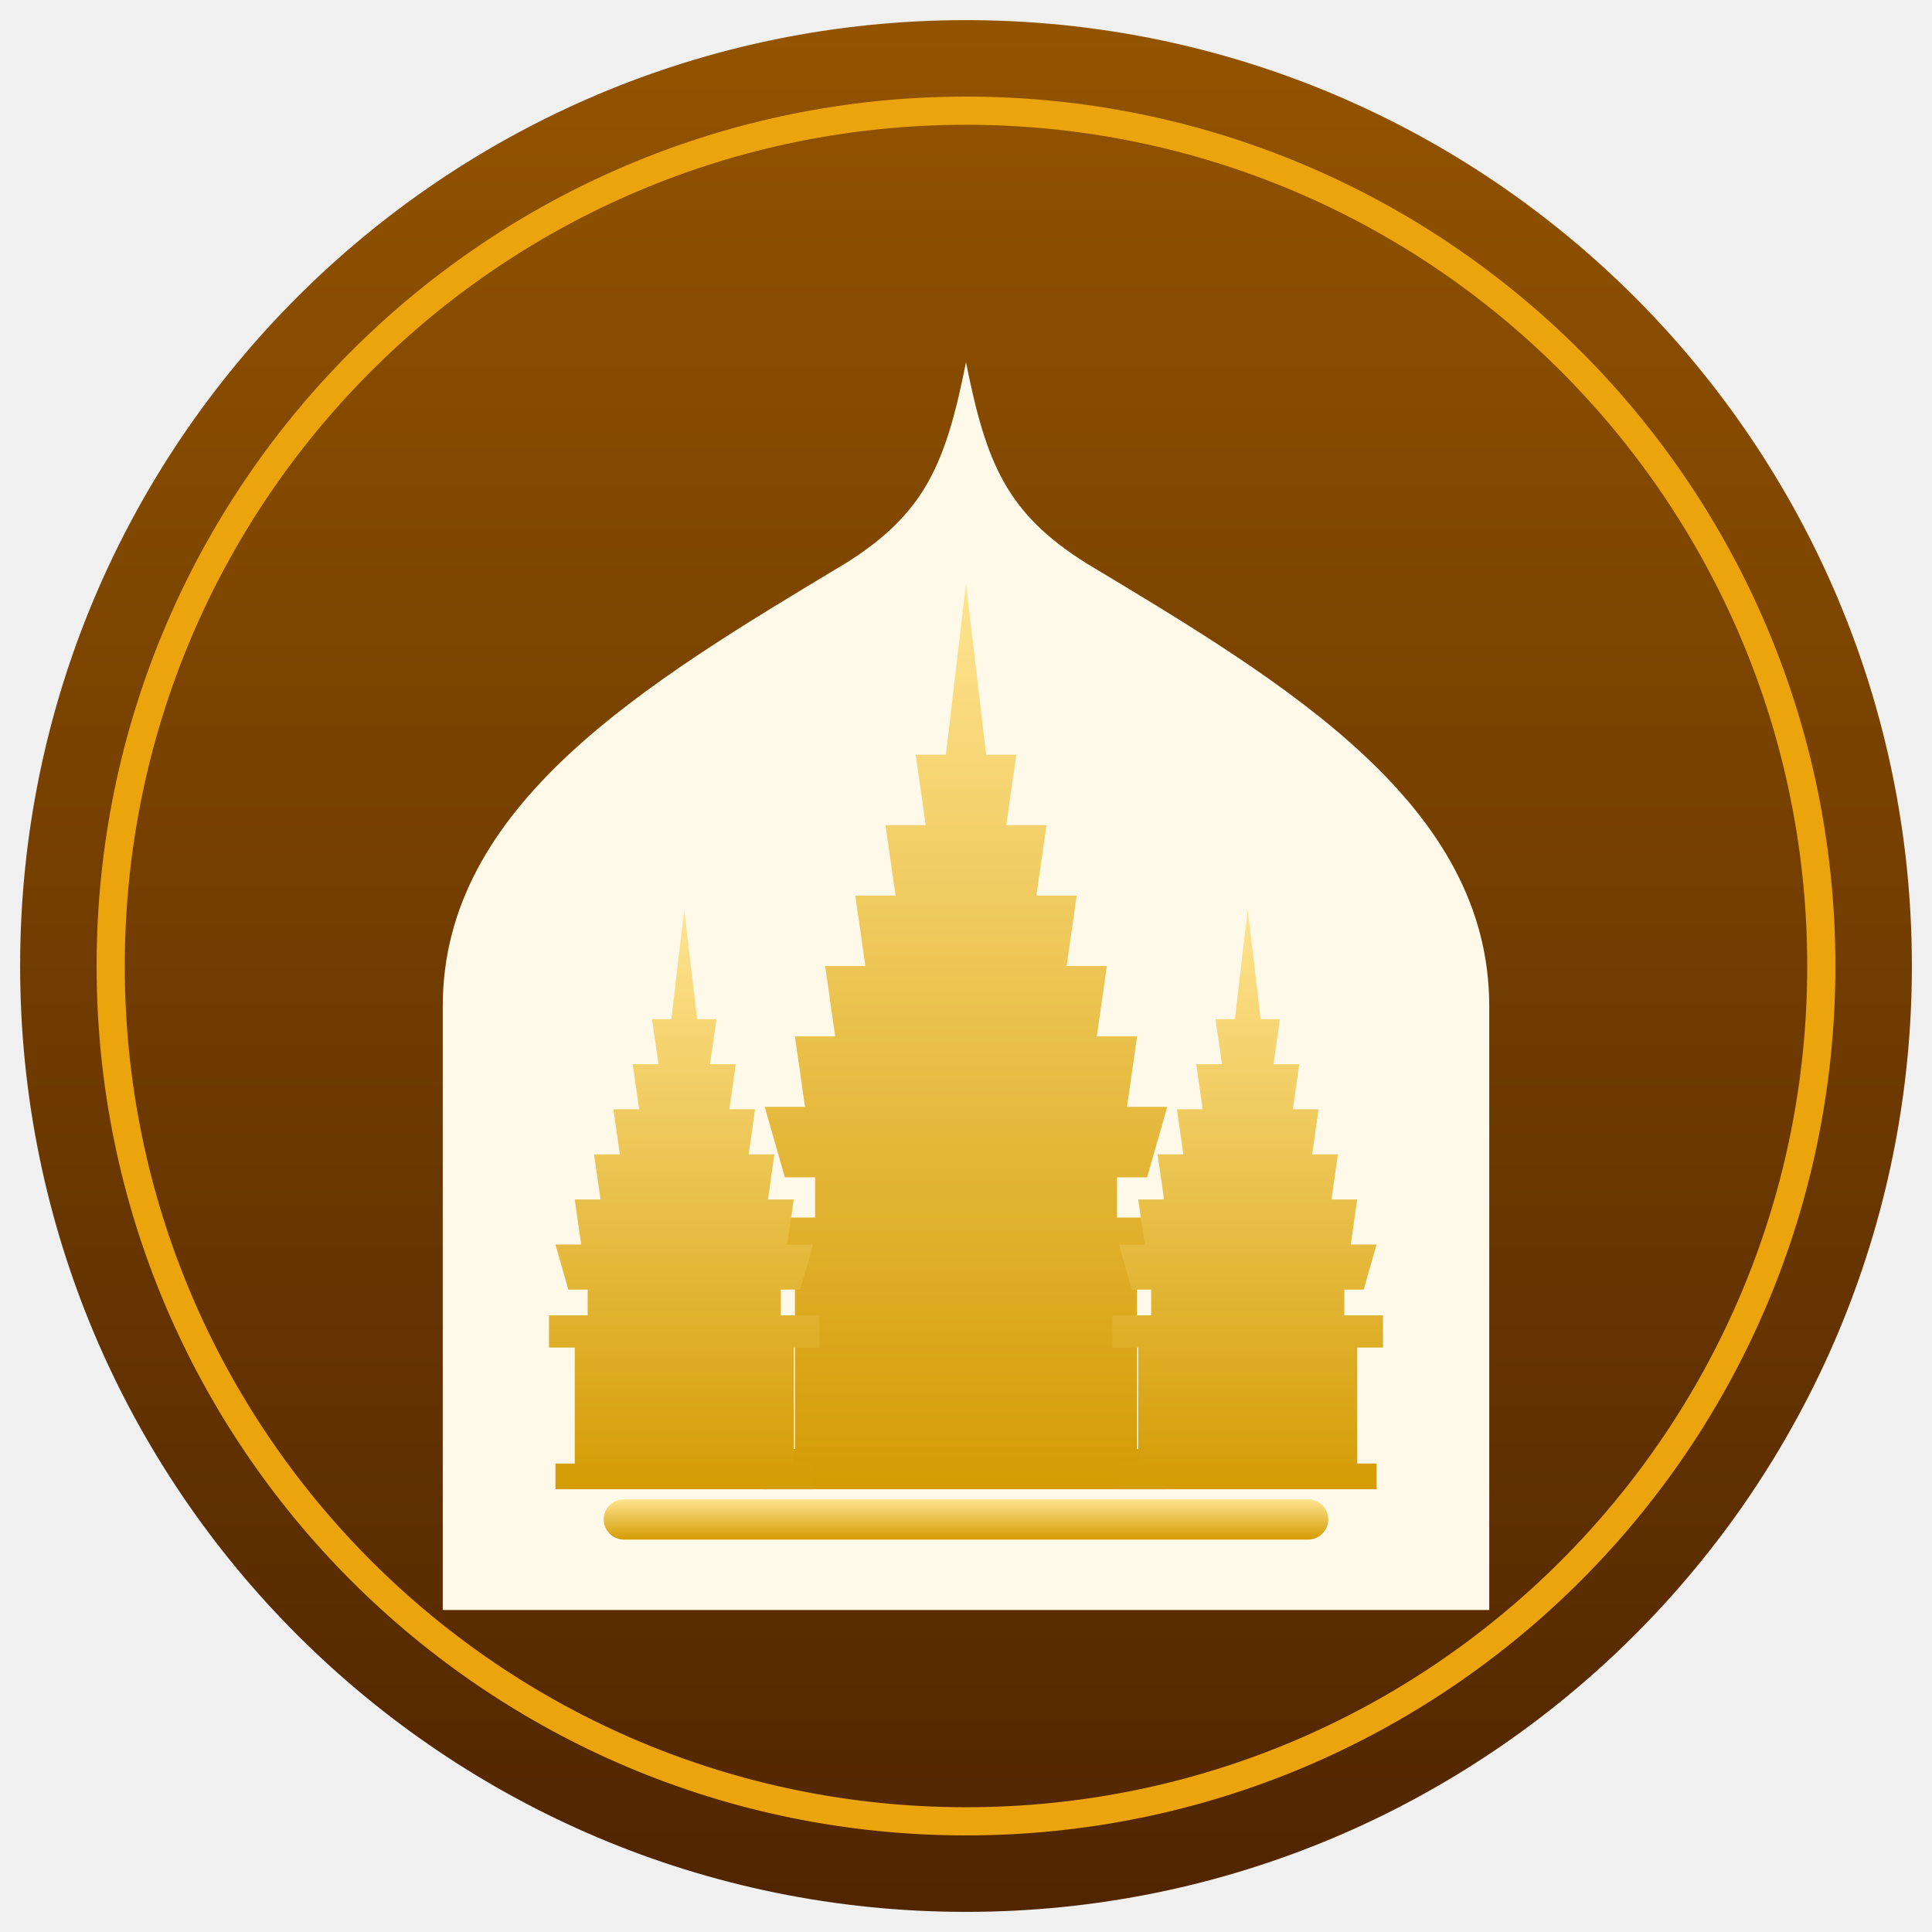
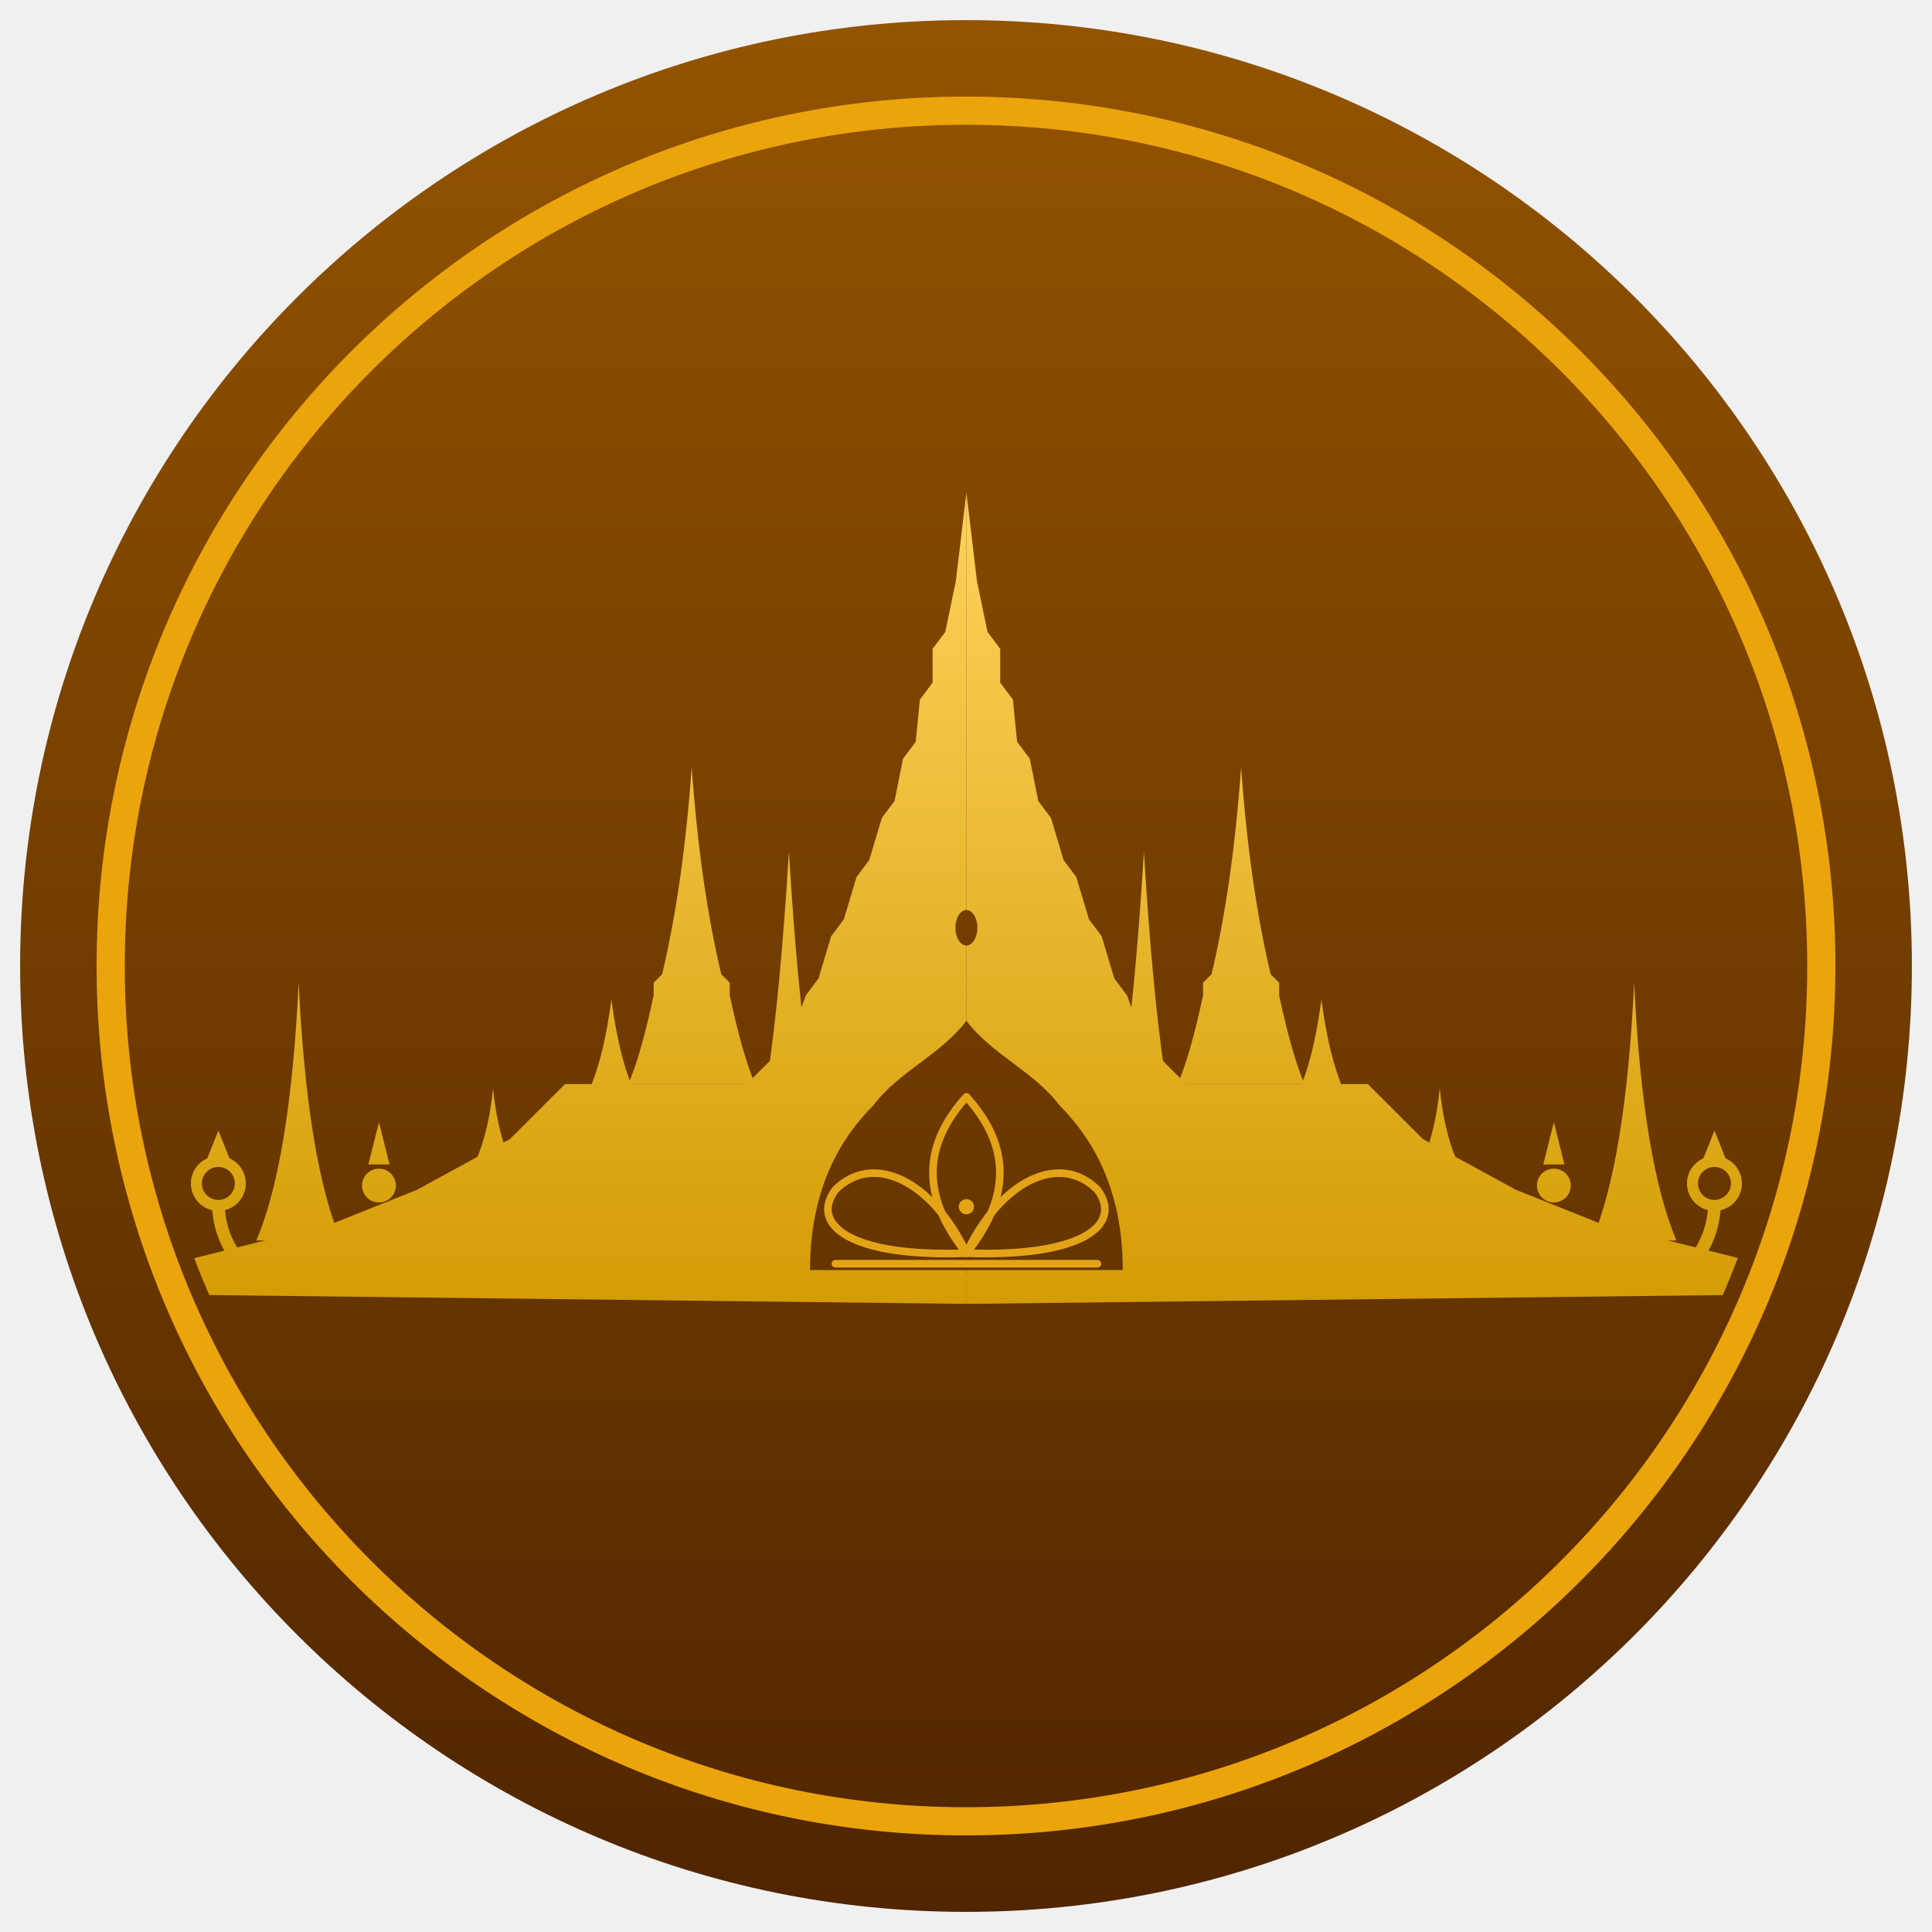
<svg xmlns="http://www.w3.org/2000/svg" viewBox="0 0 96 96" role="img" aria-labelledby="bmb-title">
+   <defs>
+     <linearGradient id="bmb-gold" gradientUnits="userSpaceOnUse" x1="0" y1="0" x2="0" y2="200">
+       <stop offset="0" stop-color="#FFD560" />
+       <stop offset="1" stop-color="#D49C04" />
+     </linearGradient>
+     <g id="bmb-half" fill="url(#bmb-gold)">
+       <polygon points="0,7 2.5,28 5,40 8,44 8,52 11,56 12,66 15,70 17,80 20,84 23,94 26,98 29,108 32,112 35,122 38,126 42,137 42,160 0,160" />
+       <polygon points="0,137 42,137 52,147 95,147 108,160 130,172 150,180 190,190 212,195 0,198" />
+       <polygon points="0,192 214,194.5 217,195.5 214,196.5 0,199" />
+       <path d="M42 92Q44 125 47 145H37Q40 125 42 92Z" />
+       <path d="M65 72Q67 100 72 121L74 123V126Q77 140 80 147H50Q53 140 56 126V123L58 121Q63 100 65 72Z" />
+       <path d="M84 127Q86 142 90 150H78Q82 142 84 127Z" />
+       <path d="M112 148Q113 158 116 165H108Q111 158 112 148Z" />
+       <path d="M139 156L141.5 166H136.5Z" />
+       <circle cx="139" cy="171" r="4" />
+       <path d="M133 182Q139 174 145 182Z" />
+       <path d="M158 123Q160 165 168 184H148Q156 165 158 123Z" />
+       <path d="M177 158L179.8 165H174.2Z" />
+       <circle cx="177" cy="170.5" r="5.2" fill="none" stroke="url(#bmb-gold)" stroke-width="2.6" />
+       <path d="M177 176Q176.5 185 170 191" fill="none" stroke="url(#bmb-gold)" stroke-width="3" stroke-linecap="round" />
+     </g>
+     <mask id="bmb-cut" maskUnits="userSpaceOnUse" x="0" y="0" width="424" height="200">
+       <rect width="424" height="200" fill="#fff" />
+       <path fill="#000" d="M212 132C218 140 228 144 234 152C242 160 249 172 249 191H175C175 172 182 160 190 152C196 144 206 140 212 132Z" />
+       <ellipse fill="#000" cx="212" cy="110" rx="2.6" ry="4.2" />
+     </mask>
+     <g id="bmb-emblem">
+       <g mask="url(#bmb-cut)">
+         <use href="#bmb-half" transform="translate(212 0)" />
+         <use href="#bmb-half" transform="translate(212 0) scale(-1 1)" />
+       </g>
+       <g fill="none" stroke="#E3A418" stroke-width="1.8" stroke-linejoin="round" stroke-linecap="round">
+         <path d="M212 150C221 160 224 172 212 187C200 172 203 160 212 150Z" />
+         <path d="M212 187C220 170 234 163 243 172C249 180 240 188 212 187" />
+         <path d="M212 187C204 170 190 163 181 172C175 180 184 188 212 187" />
+         <path d="M181 189.5H243" />
+       </g>
+       <circle cx="212" cy="176" r="1.8" fill="#E3A418" />
+     </g>
+   </defs>
  <defs>
    <linearGradient id="bmb-burgundy" x1="0" y1="0" x2="0" y2="1">
      <stop offset="0" stop-color="#935400" />
      <stop offset="1" stop-color="#502500" />
    </linearGradient>
-     <linearGradient id="bmb-gold" x1="0" y1="0" x2="0" y2="1">
-       <stop offset="0" stop-color="#FFE490" />
-       <stop offset="1" stop-color="#D49C04" />
-     </linearGradient>
-     <polygon id="bmb-prang" fill="url(#bmb-gold)" points="       0,-90 2,-73 5,-73 4,-66 8,-66 7,-59 11,-59 10,-52 14,-52 13,-45       17,-45 16,-38 20,-38 18,-31 15,-31 15,-27 21,-27 21,-22 17,-22 17,-4       20,-4 20,0 -20,0 -20,-4 -17,-4 -17,-22 -21,-22 -21,-27 -15,-27 -15,-31       -18,-31 -20,-38 -16,-38 -17,-45 -13,-45 -14,-52 -10,-52 -11,-59 -7,-59       -8,-66 -4,-66 -5,-73 -2,-73" />
  </defs>
  <circle cx="48" cy="48" r="47" fill="url(#bmb-burgundy)" />
  <circle cx="48" cy="48" r="42.5" fill="none" stroke="#ECA40C" stroke-width="1.4" />
-   <path fill="#FFF9E9" d="M22,80 V50 C22,40 32,34 42,28 C46,25.5 47,23 48,18         C49,23 50,25.5 54,28 C64,34 74,40 74,50 V80 Z" />
-   <use href="#bmb-prang" transform="translate(48 74) scale(0.5)" />
-   <use href="#bmb-prang" transform="translate(34 74) scale(0.32)" />
-   <use href="#bmb-prang" transform="translate(62 74) scale(0.32)" />
-   <rect x="30" y="74.5" width="36" height="2" rx="1" fill="url(#bmb-gold)" />
+   <clipPath id="bmb-coin">
+     <circle cx="48" cy="48" r="41" />
+   </clipPath>
+   <g clip-path="url(#bmb-coin)">
+     <use href="#bmb-emblem" transform="translate(3.5 23) scale(0.21)" />
+   </g>
</svg>
